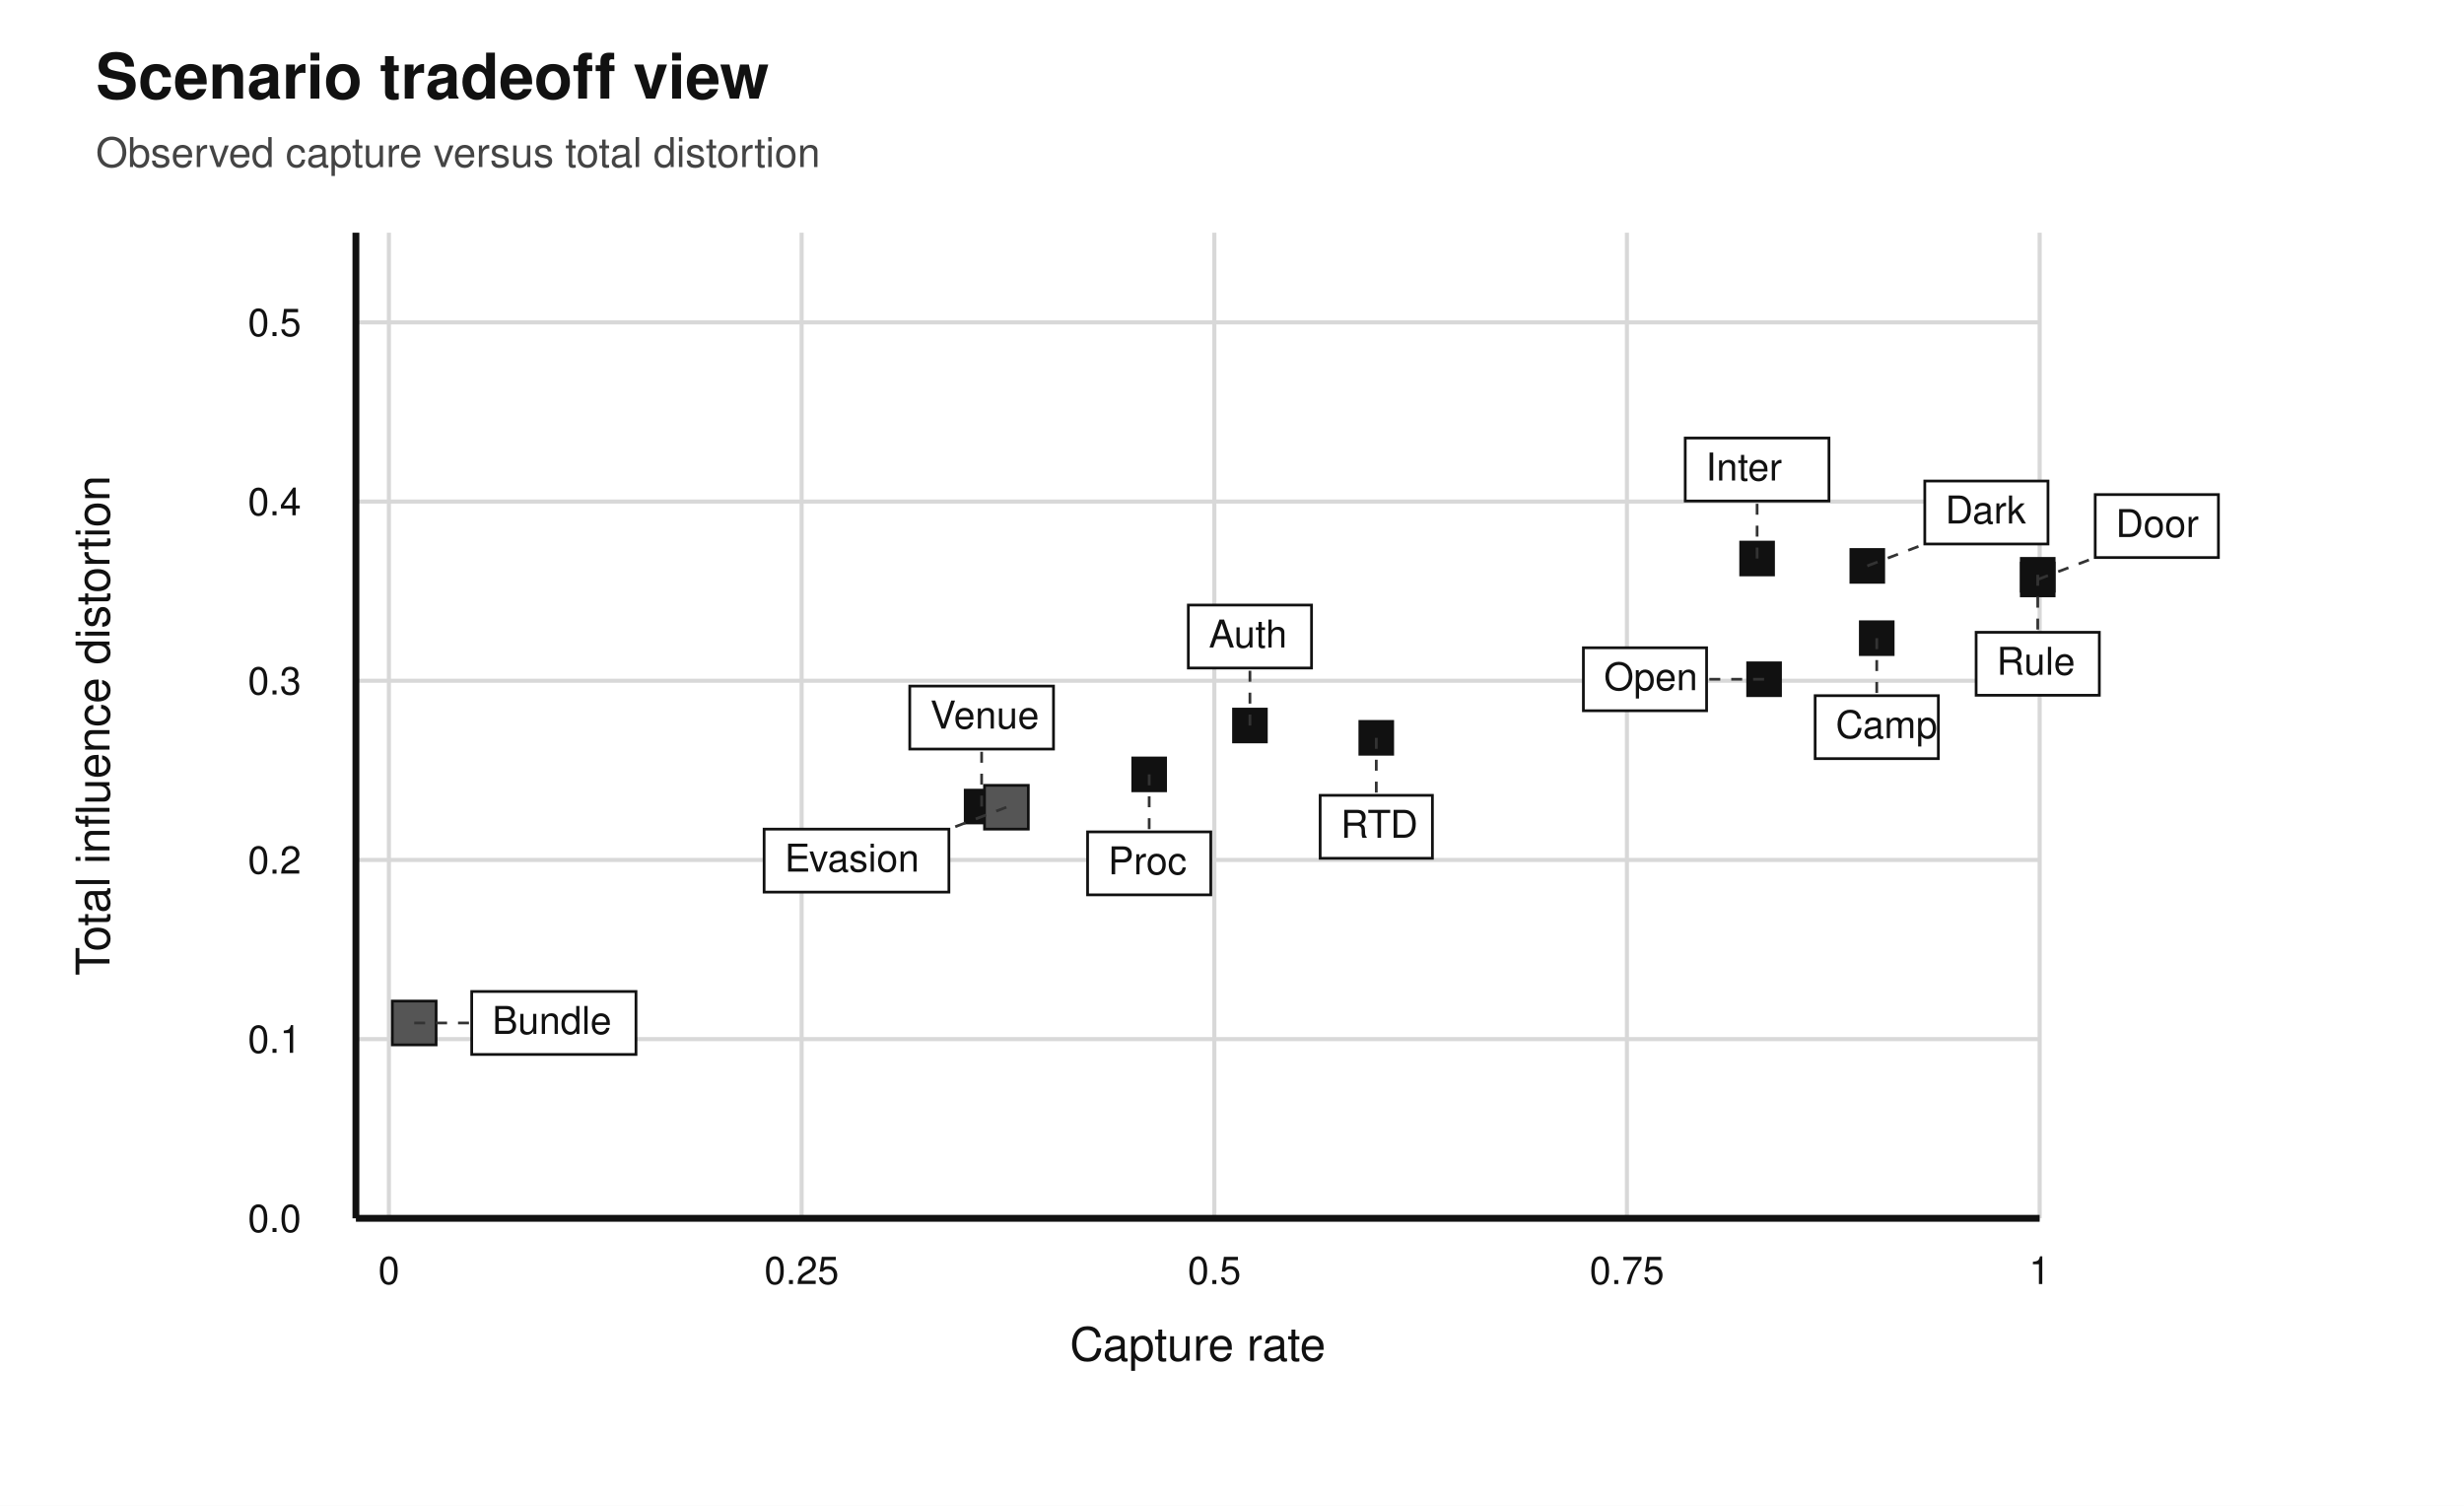
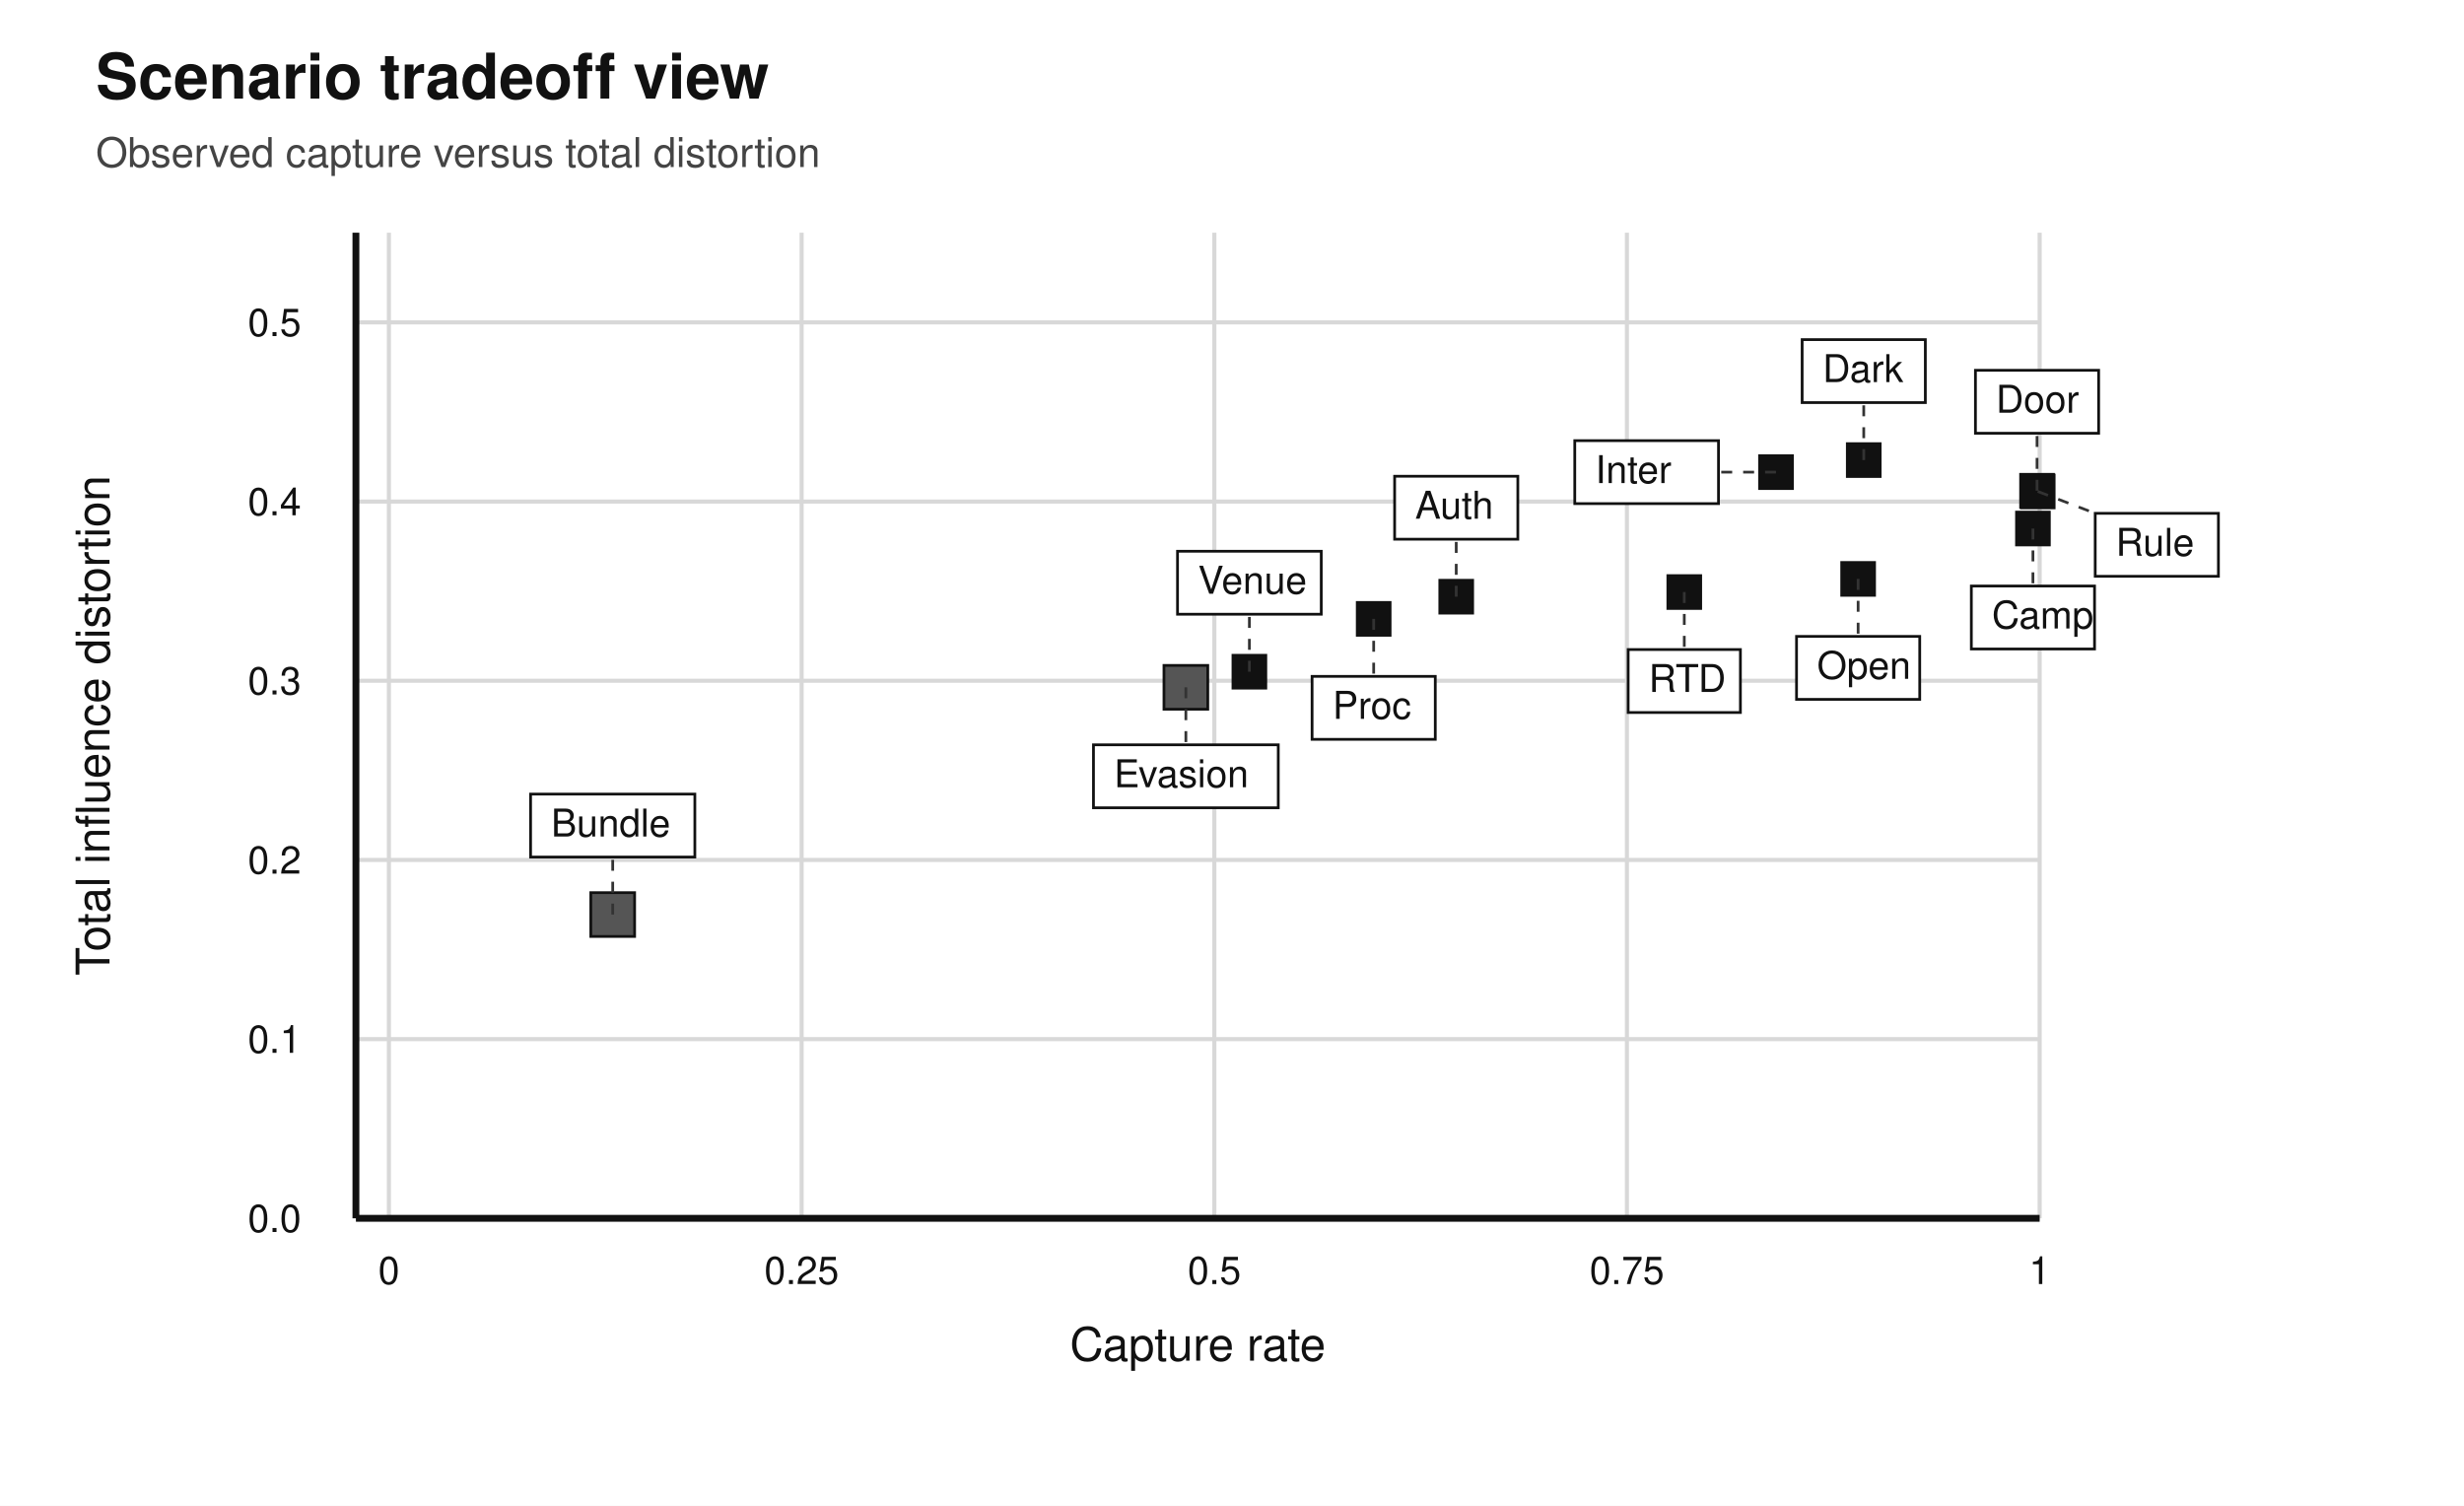
<svg xmlns="http://www.w3.org/2000/svg" width="1800px" height="1100px" viewBox="0 0 1800 1100" role="img">
  <style>
text { font-family: Helvetica, Arial, sans-serif; font-size: 34px; fill: #111; }
.title { font-size: 46px; font-weight: 700; }
.subtitle { font-size: 30px; fill: #444; }
.small, .tick, .label { font-size: 28px; }
.axis { stroke: #111; stroke-width: 5; fill: none; }
.grid { stroke: #d8d8d8; stroke-width: 3; fill: none; }
.segment, .point, .legend-swatch { stroke: #111; stroke-width: 2; }
.label-box { fill: #fff; stroke: #111; stroke-width: 2; }
.leader { stroke: #333; stroke-width: 2; fill: none; stroke-dasharray: 8 8; }
.series-primary { stroke: #111; stroke-width: 8; fill: none; }
.series-secondary { stroke: #777; stroke-width: 8; fill: none; stroke-dasharray: 24 18; }
</style>
  <rect width="100%" height="100%" fill="#fff" />
  <text x="70" y="72" text-anchor="start" class="title">Scenario tradeoff view</text>
  <text x="70" y="122" text-anchor="start" class="subtitle">Observed capture versus total distortion</text>
  <line x1="284.1" y1="170" x2="284.1" y2="890" class="grid" />
  <text x="284.1" y="938" text-anchor="middle" class="tick">0</text>
  <line x1="585.6" y1="170" x2="585.6" y2="890" class="grid" />
  <text x="585.6" y="938" text-anchor="middle" class="tick">0.25</text>
  <line x1="887.1" y1="170" x2="887.1" y2="890" class="grid" />
  <text x="887.1" y="938" text-anchor="middle" class="tick">0.5</text>
  <line x1="1188.5" y1="170" x2="1188.5" y2="890" class="grid" />
  <text x="1188.5" y="938" text-anchor="middle" class="tick">0.75</text>
  <line x1="1490" y1="170" x2="1490" y2="890" class="grid" />
  <text x="1490" y="938" text-anchor="middle" class="tick">1</text>
  <line x1="260" y1="890" x2="1490" y2="890" class="grid" />
  <text x="220" y="900" text-anchor="end" class="tick">0.0</text>
  <line x1="260" y1="759.1" x2="1490" y2="759.1" class="grid" />
  <text x="220" y="769.1" text-anchor="end" class="tick">0.1</text>
  <line x1="260" y1="628.2" x2="1490" y2="628.2" class="grid" />
  <text x="220" y="638.2" text-anchor="end" class="tick">0.2</text>
  <line x1="260" y1="497.3" x2="1490" y2="497.3" class="grid" />
  <text x="220" y="507.3" text-anchor="end" class="tick">0.3</text>
  <line x1="260" y1="366.4" x2="1490" y2="366.4" class="grid" />
  <text x="220" y="376.4" text-anchor="end" class="tick">0.4</text>
  <line x1="260" y1="235.5" x2="1490" y2="235.5" class="grid" />
  <text x="220" y="245.5" text-anchor="end" class="tick">0.5</text>
  <line x1="260" y1="890" x2="1490" y2="890" class="axis" />
  <line x1="260" y1="170" x2="260" y2="890" class="axis" />
  <text x="875" y="994" text-anchor="middle">Capture rate</text>
  <text x="80" y="530" text-anchor="middle" transform="rotate(-90 80 530)">Total influence distortion</text>
-   <rect x="1276.7" y="484.2" width="24" height="24" fill="#111111" class="point" />
-   <rect x="1476.6" y="407.9" width="24" height="24" fill="#111111" class="point" />
-   <rect x="1359.0" y="454.2" width="24" height="24" fill="#111111" class="point" />
-   <rect x="1352.1" y="401.4" width="24" height="24" fill="#111111" class="point" />
-   <rect x="1476.6" y="411.3" width="24" height="24" fill="#111111" class="point" />
-   <rect x="1271.6" y="396" width="24" height="24" fill="#111111" class="point" />
-   <rect x="993.4" y="527.0" width="24" height="24" fill="#111111" class="point" />
-   <rect x="901.1" y="518" width="24" height="24" fill="#111111" class="point" />
-   <rect x="827.5" y="553.7" width="24" height="24" fill="#111111" class="point" />
-   <rect x="705.1" y="577.2" width="24" height="24" fill="#111111" class="point" />
-   <rect x="286.6" y="731.3" width="32" height="32" fill="#555555" class="point" />
-   <rect x="719.2" y="573.7" width="32" height="32" fill="#555555" class="point" />
-   <line x1="1283.6" y1="408" x2="1283.6" y2="366" class="leader" />
-   <line x1="1364.1" y1="413.4" x2="1406.1" y2="397.4" class="leader" />
-   <line x1="1488.6" y1="419.9" x2="1488.6" y2="461.9" class="leader" />
-   <line x1="1488.6" y1="423.3" x2="1530.6" y2="407.3" class="leader" />
-   <line x1="1371.0" y1="466.2" x2="1371.0" y2="508.2" class="leader" />
-   <line x1="1288.7" y1="496.2" x2="1246.7" y2="496.2" class="leader" />
-   <line x1="913.1" y1="530" x2="913.1" y2="488" class="leader" />
-   <line x1="1005.4" y1="539.0" x2="1005.4" y2="581.0" class="leader" />
-   <line x1="839.5" y1="565.7" x2="839.5" y2="607.7" class="leader" />
-   <line x1="717.1" y1="589.2" x2="717.1" y2="547.2" class="leader" />
-   <line x1="735.2" y1="589.7" x2="693.2" y2="605.7" class="leader" />
-   <line x1="302.6" y1="747.3" x2="344.6" y2="747.3" class="leader" />
-   <rect x="1231.1" y="320" width="105" height="46" fill="#ffffff" class="label-box" />
-   <text x="1246.1" y="351" text-anchor="start" class="label">Inter</text>
-   <rect x="1406.1" y="351.4" width="90" height="46" fill="#ffffff" class="label-box" />
-   <text x="1421.1" y="382.4" text-anchor="start" class="label">Dark</text>
-   <rect x="1443.6" y="461.9" width="90" height="46" fill="#ffffff" class="label-box" />
-   <text x="1458.6" y="492.9" text-anchor="start" class="label">Rule</text>
-   <rect x="1530.6" y="361.3" width="90" height="46" fill="#ffffff" class="label-box" />
-   <text x="1545.6" y="392.3" text-anchor="start" class="label">Door</text>
-   <rect x="1326.0" y="508.2" width="90" height="46" fill="#ffffff" class="label-box" />
-   <text x="1341.0" y="539.2" text-anchor="start" class="label">Camp</text>
-   <rect x="1156.7" y="473.2" width="90" height="46" fill="#ffffff" class="label-box" />
-   <text x="1171.7" y="504.2" text-anchor="start" class="label">Open</text>
-   <rect x="868.1" y="442" width="90" height="46" fill="#ffffff" class="label-box" />
-   <text x="883.1" y="473" text-anchor="start" class="label">Auth</text>
-   <rect x="964.4" y="581.0" width="82" height="46" fill="#ffffff" class="label-box" />
-   <text x="979.4" y="612.0" text-anchor="start" class="label">RTD</text>
-   <rect x="794.5" y="607.7" width="90" height="46" fill="#ffffff" class="label-box" />
-   <text x="809.5" y="638.7" text-anchor="start" class="label">Proc</text>
-   <rect x="664.6" y="501.2" width="105" height="46" fill="#ffffff" class="label-box" />
-   <text x="679.6" y="532.2" text-anchor="start" class="label">Venue</text>
-   <rect x="558.2" y="605.7" width="135" height="46" fill="#ffffff" class="label-box" />
-   <text x="573.2" y="636.7" text-anchor="start" class="label">Evasion</text>
-   <rect x="344.6" y="724.3" width="120" height="46" fill="#ffffff" class="label-box" />
-   <text x="359.6" y="755.3" text-anchor="start" class="label">Bundle</text>
+   <rect x="1345.4" y="410.9" width="24" height="24" fill="#111111" class="point" />
+   <rect x="1476.6" y="347.0" width="24" height="24" fill="#111111" class="point" />
+   <rect x="1473.1" y="374.1" width="24" height="24" fill="#111111" class="point" />
+   <rect x="1349.5" y="324.1" width="24" height="24" fill="#111111" class="point" />
+   <rect x="1476.1" y="346.5" width="24" height="24" fill="#111111" class="point" />
+   <rect x="1285.4" y="332.9" width="24" height="24" fill="#111111" class="point" />
+   <rect x="1218.4" y="420.5" width="24" height="24" fill="#111111" class="point" />
+   <rect x="1051.8" y="423.9" width="24" height="24" fill="#111111" class="point" />
+   <rect x="991.5" y="440.1" width="24" height="24" fill="#111111" class="point" />
+   <rect x="900.7" y="478.7" width="24" height="24" fill="#111111" class="point" />
+   <rect x="431.6" y="652.1" width="32" height="32" fill="#555555" class="point" />
+   <rect x="850.3" y="486.1" width="32" height="32" fill="#555555" class="point" />
+   <line x1="1361.5" y1="336.1" x2="1361.5" y2="294.1" class="leader" />
+   <line x1="1297.4" y1="344.9" x2="1255.4" y2="344.9" class="leader" />
+   <line x1="1488.1" y1="358.5" x2="1488.1" y2="316.5" class="leader" />
+   <line x1="1488.6" y1="359.0" x2="1530.6" y2="375.0" class="leader" />
+   <line x1="1485.1" y1="386.1" x2="1485.1" y2="428.1" class="leader" />
+   <line x1="1357.4" y1="422.9" x2="1357.4" y2="464.9" class="leader" />
+   <line x1="1230.4" y1="432.5" x2="1230.4" y2="474.5" class="leader" />
+   <line x1="1063.8" y1="435.9" x2="1063.8" y2="393.9" class="leader" />
+   <line x1="1003.5" y1="452.1" x2="1003.5" y2="494.1" class="leader" />
+   <line x1="912.7" y1="490.7" x2="912.7" y2="448.7" class="leader" />
+   <line x1="866.3" y1="502.1" x2="866.3" y2="544.1" class="leader" />
+   <line x1="447.6" y1="668.1" x2="447.6" y2="626.1" class="leader" />
+   <rect x="1316.5" y="248.1" width="90" height="46" fill="#ffffff" class="label-box" />
+   <text x="1331.5" y="279.1" text-anchor="start" class="label">Dark</text>
+   <rect x="1150.4" y="321.9" width="105" height="46" fill="#ffffff" class="label-box" />
+   <text x="1165.4" y="352.9" text-anchor="start" class="label">Inter</text>
+   <rect x="1443.1" y="270.5" width="90" height="46" fill="#ffffff" class="label-box" />
+   <text x="1458.1" y="301.5" text-anchor="start" class="label">Door</text>
+   <rect x="1530.6" y="375.0" width="90" height="46" fill="#ffffff" class="label-box" />
+   <text x="1545.6" y="406.0" text-anchor="start" class="label">Rule</text>
+   <rect x="1440.1" y="428.1" width="90" height="46" fill="#ffffff" class="label-box" />
+   <text x="1455.1" y="459.1" text-anchor="start" class="label">Camp</text>
+   <rect x="1312.4" y="464.9" width="90" height="46" fill="#ffffff" class="label-box" />
+   <text x="1327.4" y="495.9" text-anchor="start" class="label">Open</text>
+   <rect x="1189.4" y="474.5" width="82" height="46" fill="#ffffff" class="label-box" />
+   <text x="1204.4" y="505.5" text-anchor="start" class="label">RTD</text>
+   <rect x="1018.8" y="347.9" width="90" height="46" fill="#ffffff" class="label-box" />
+   <text x="1033.8" y="378.9" text-anchor="start" class="label">Auth</text>
+   <rect x="958.5" y="494.1" width="90" height="46" fill="#ffffff" class="label-box" />
+   <text x="973.5" y="525.1" text-anchor="start" class="label">Proc</text>
+   <rect x="860.2" y="402.7" width="105" height="46" fill="#ffffff" class="label-box" />
+   <text x="875.2" y="433.7" text-anchor="start" class="label">Venue</text>
+   <rect x="798.8" y="544.1" width="135" height="46" fill="#ffffff" class="label-box" />
+   <text x="813.8" y="575.1" text-anchor="start" class="label">Evasion</text>
+   <rect x="387.6" y="580.1" width="120" height="46" fill="#ffffff" class="label-box" />
+   <text x="402.6" y="611.1" text-anchor="start" class="label">Bundle</text>
</svg>
